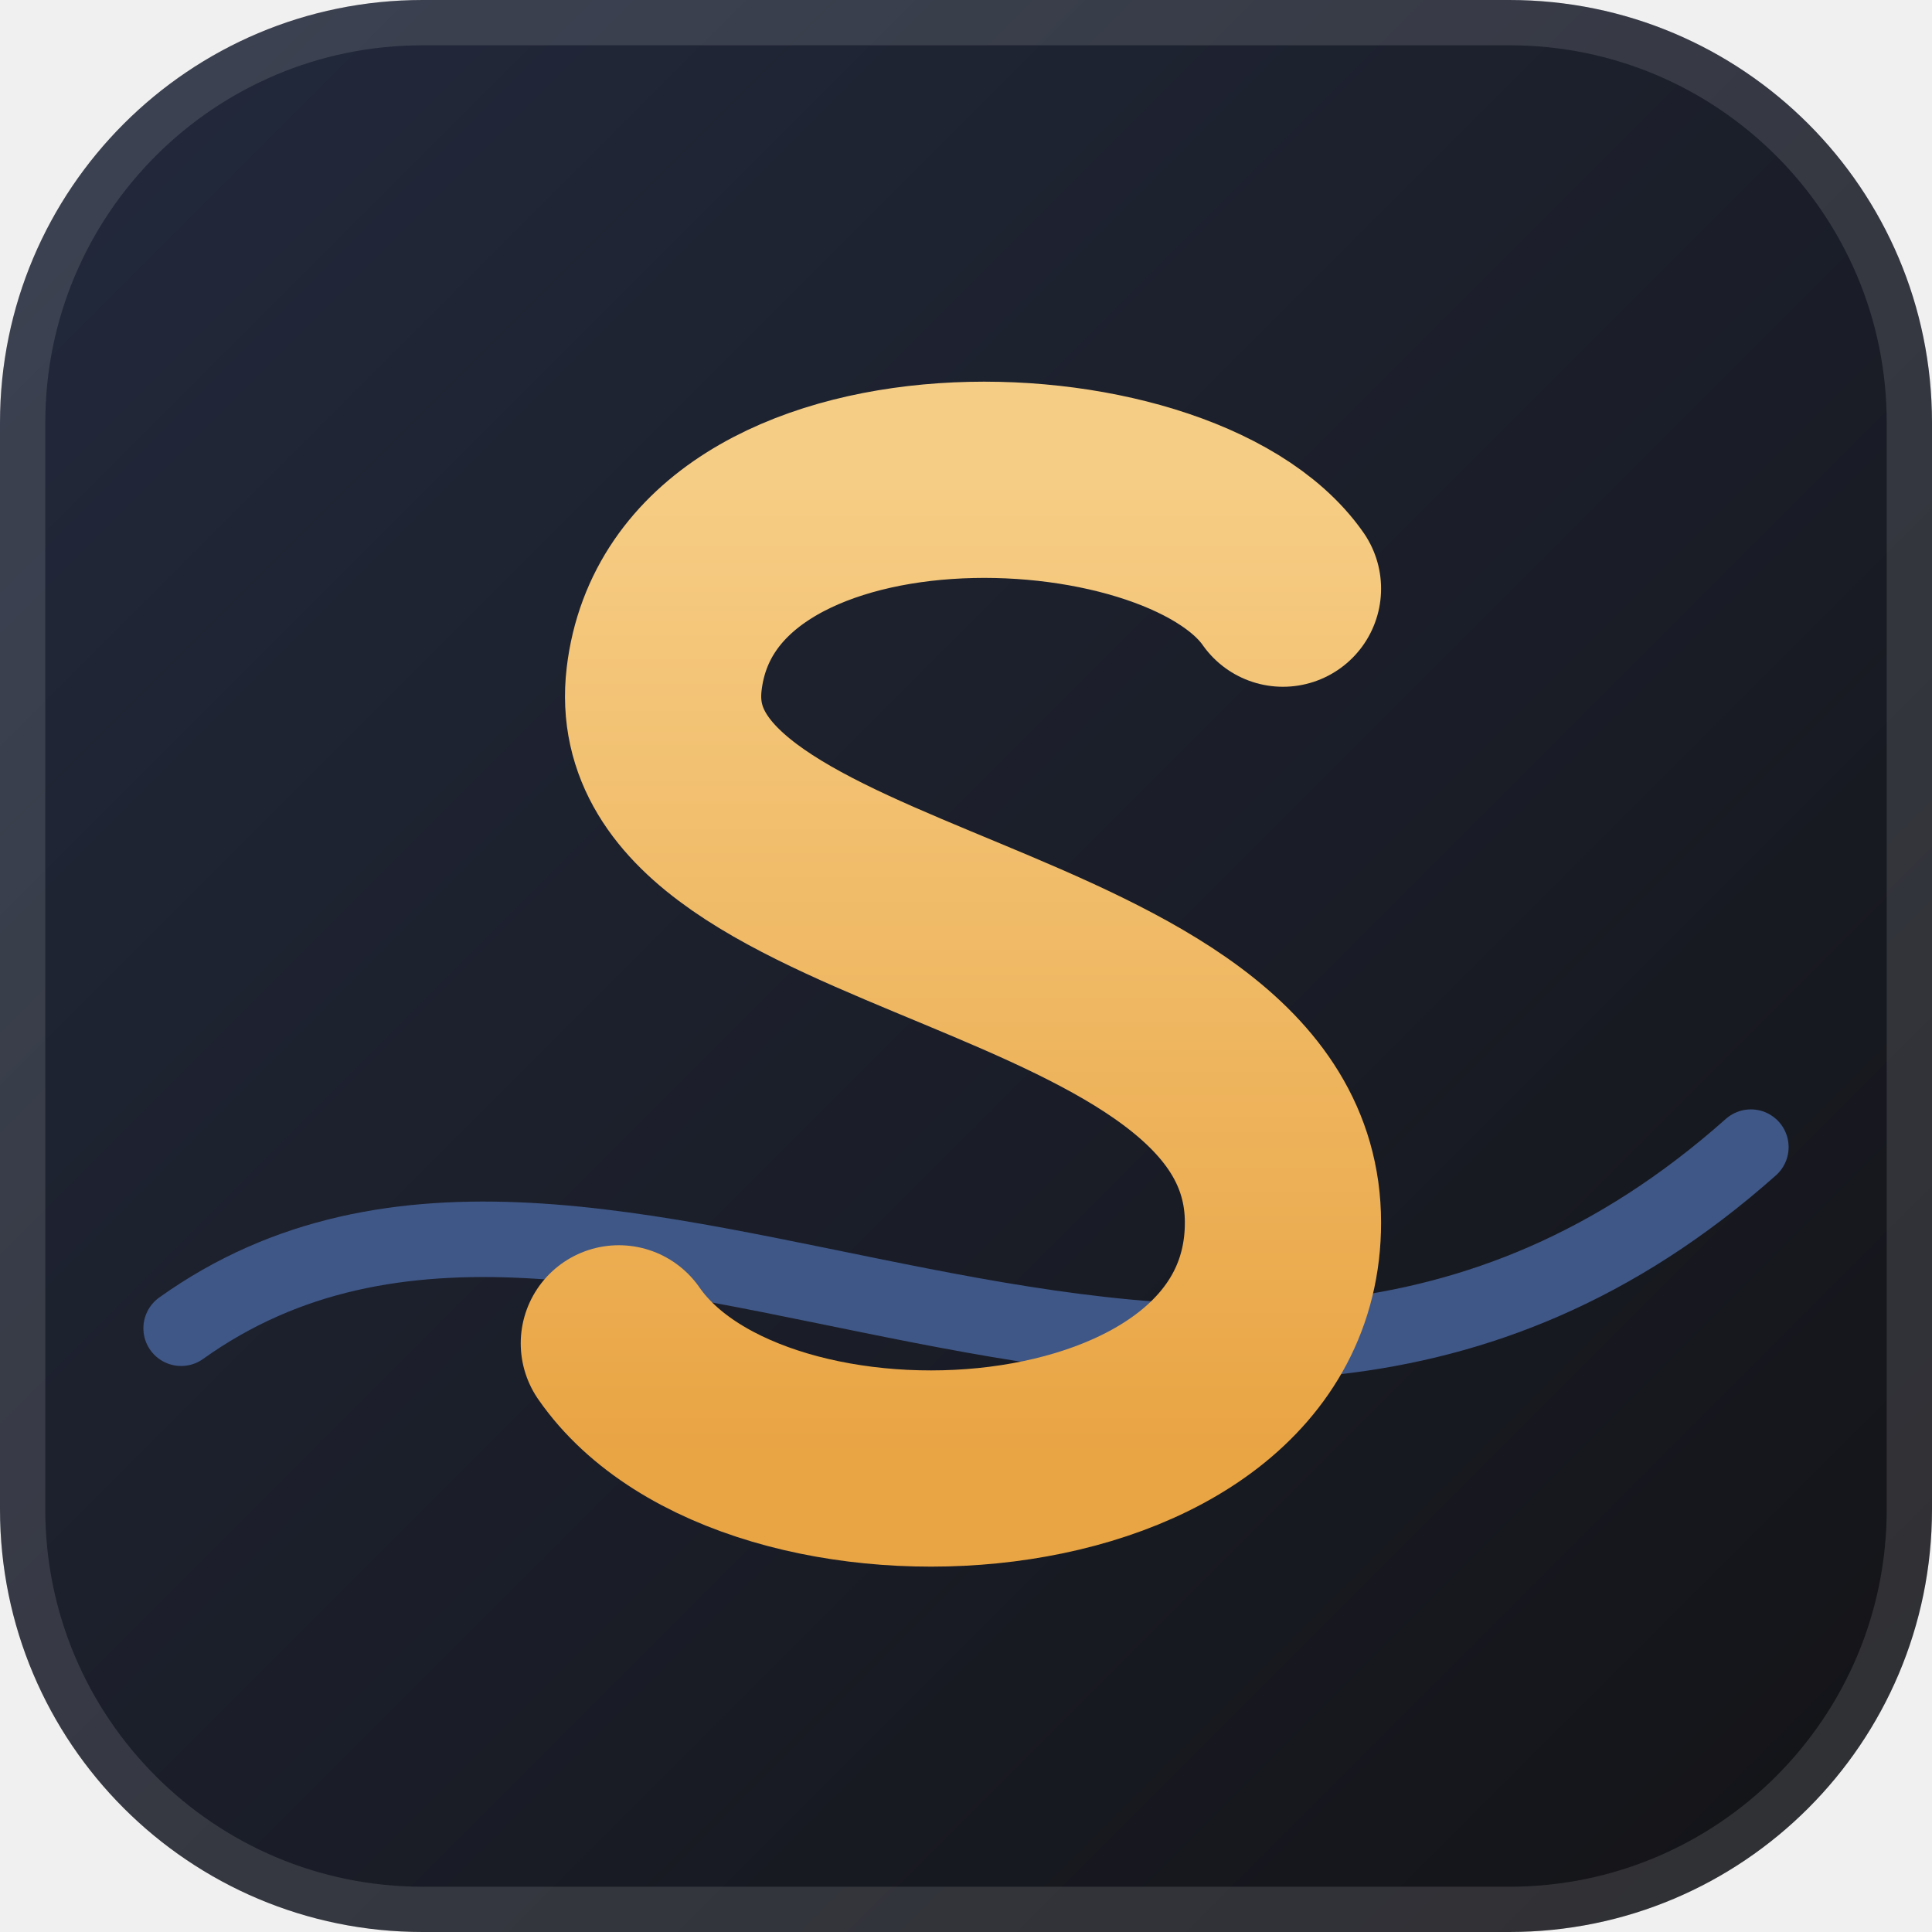
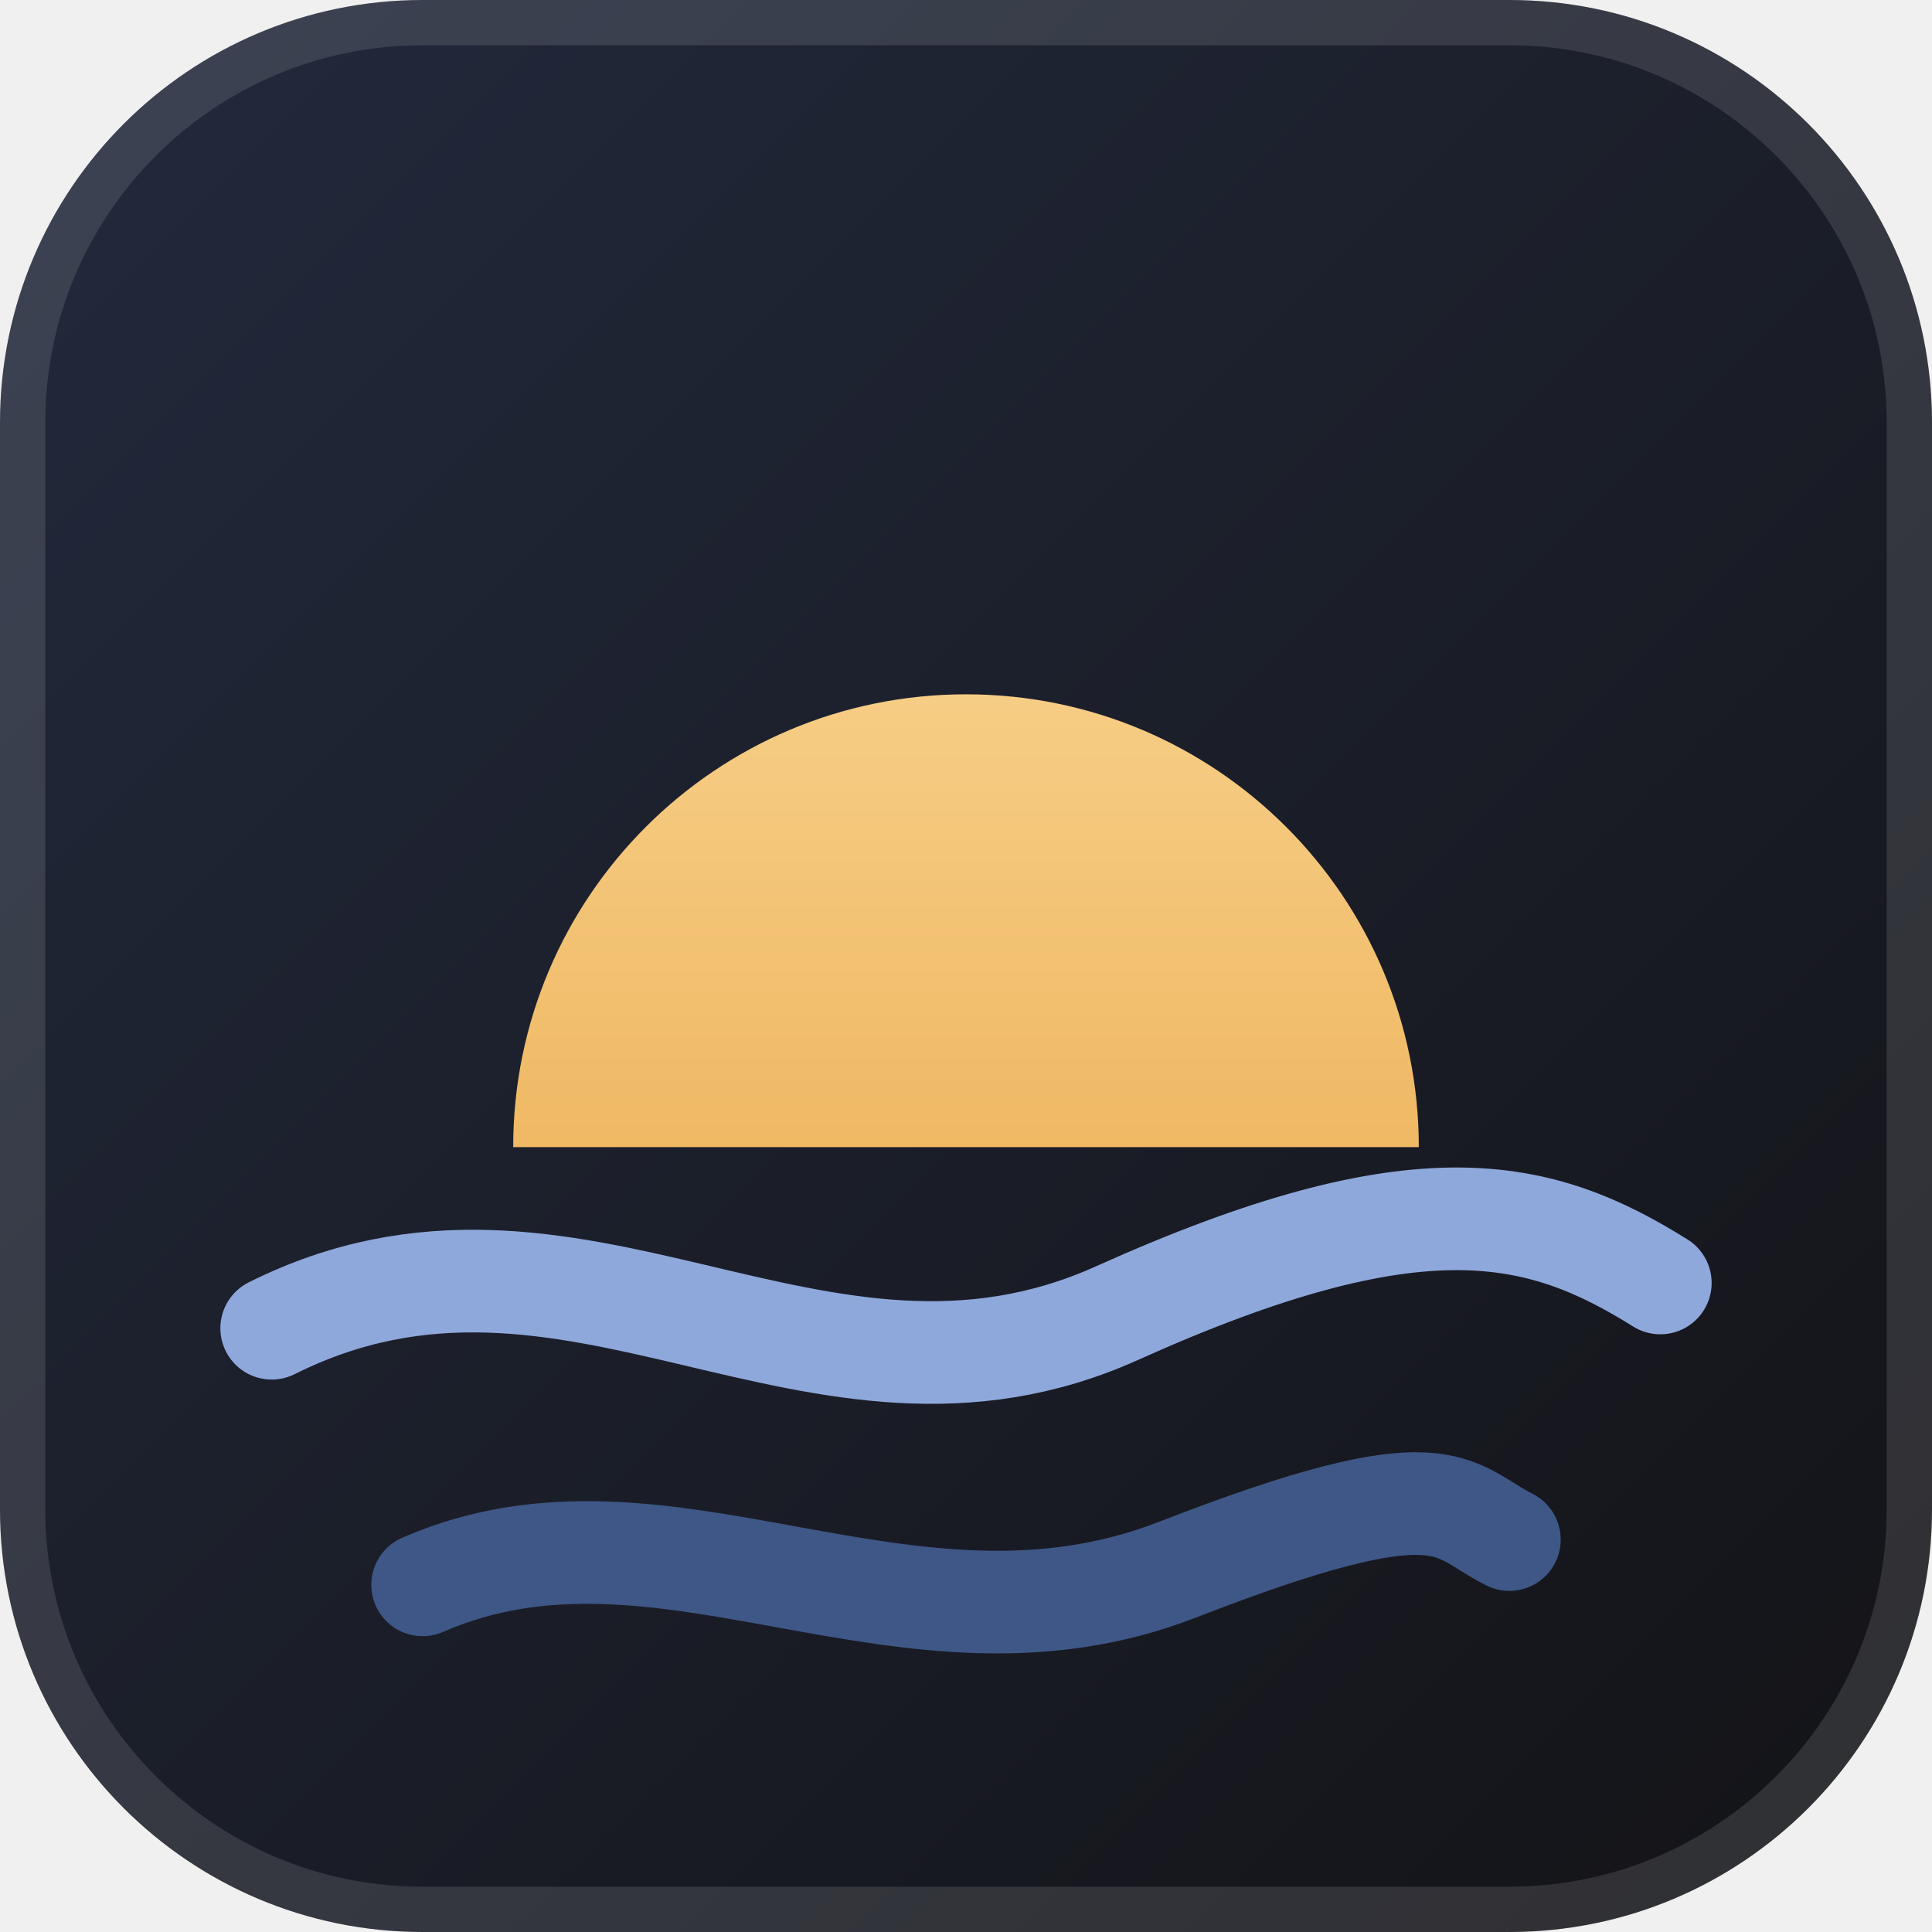
<svg xmlns="http://www.w3.org/2000/svg" viewBox="0 0 64 64">
  <defs>
    <linearGradient id="bg" x1="0" y1="0" x2="1" y2="1">
      <stop offset="0" stop-color="#232a3d" />
      <stop offset="1" stop-color="#131316" />
    </linearGradient>
-     <linearGradient id="s" x1="0" y1="0" x2="0" y2="1">
+     <linearGradient id="sun" x1="0" y1="0" x2="0" y2="1">
      <stop offset="0" stop-color="#f6cd85" />
      <stop offset="1" stop-color="#e9a443" />
    </linearGradient>
+     <clipPath id="sky">
+       <rect width="64" height="38" />
+     </clipPath>
  </defs>
  <rect width="64" height="64" rx="14" fill="url(#bg)" />
  <rect x="0.75" y="0.75" width="62.5" height="62.5" rx="13.25" fill="none" stroke="#ffffff" stroke-opacity="0.12" stroke-width="1.5" />
-   <path d="M6 44 C 20 34, 40 54, 58 38" fill="none" stroke="#3f5787" stroke-width="2.5" stroke-linecap="round" />
-   <path d="M42.5 19.5 C 39 14.5, 23 14, 22 22.5 C 21 31, 42.5 30.5, 42.5 40.5 C 42.5 50, 25 51, 20.5 44.5" fill="none" stroke="url(#s)" stroke-width="6.5" stroke-linecap="round" stroke-linejoin="round" />
+   <circle cx="32" cy="38" r="15" fill="url(#sun)" clip-path="url(#sky)" />
+   <path d="M9 44 C 19 39, 27 48, 37 43.5 S 51 40, 55 42.5" fill="none" stroke="#8fa8dc" stroke-width="3.4" stroke-linecap="round" />
+   <path d="M14 52.5 C 22 49, 30 55.5, 39 52 S 48 50, 50 51" fill="none" stroke="#3f5787" stroke-width="3.4" stroke-linecap="round" />
</svg>
